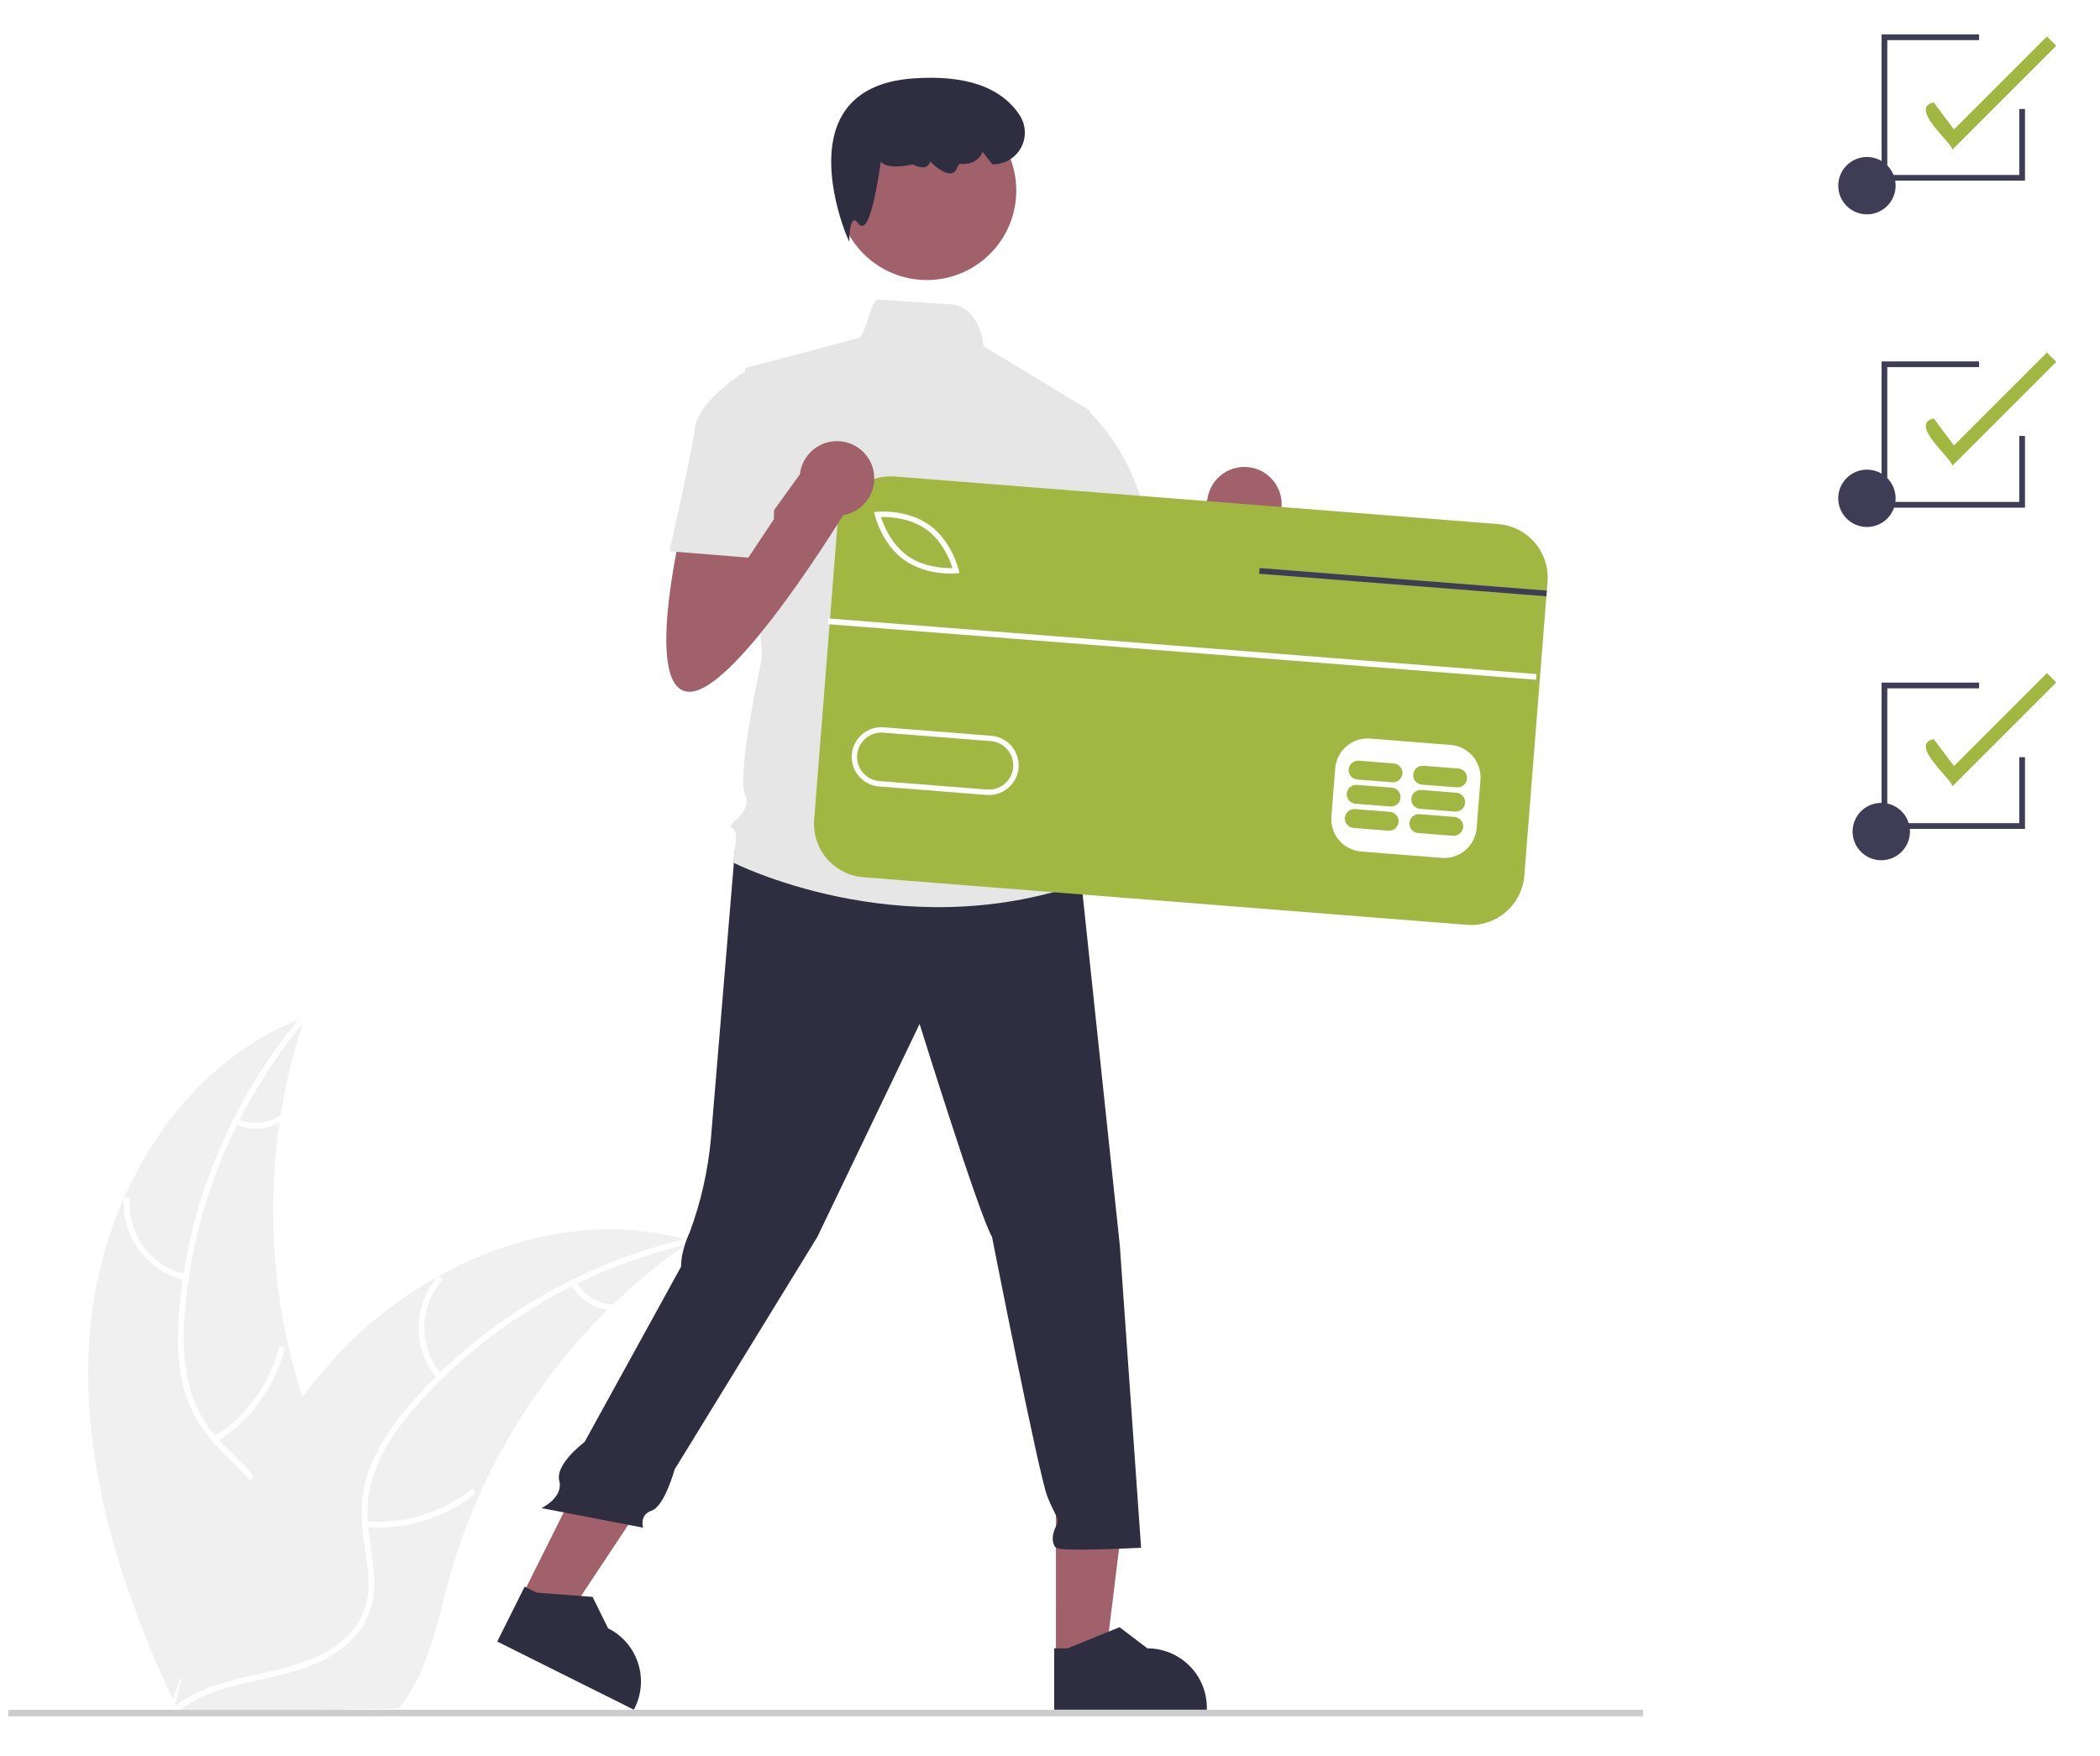
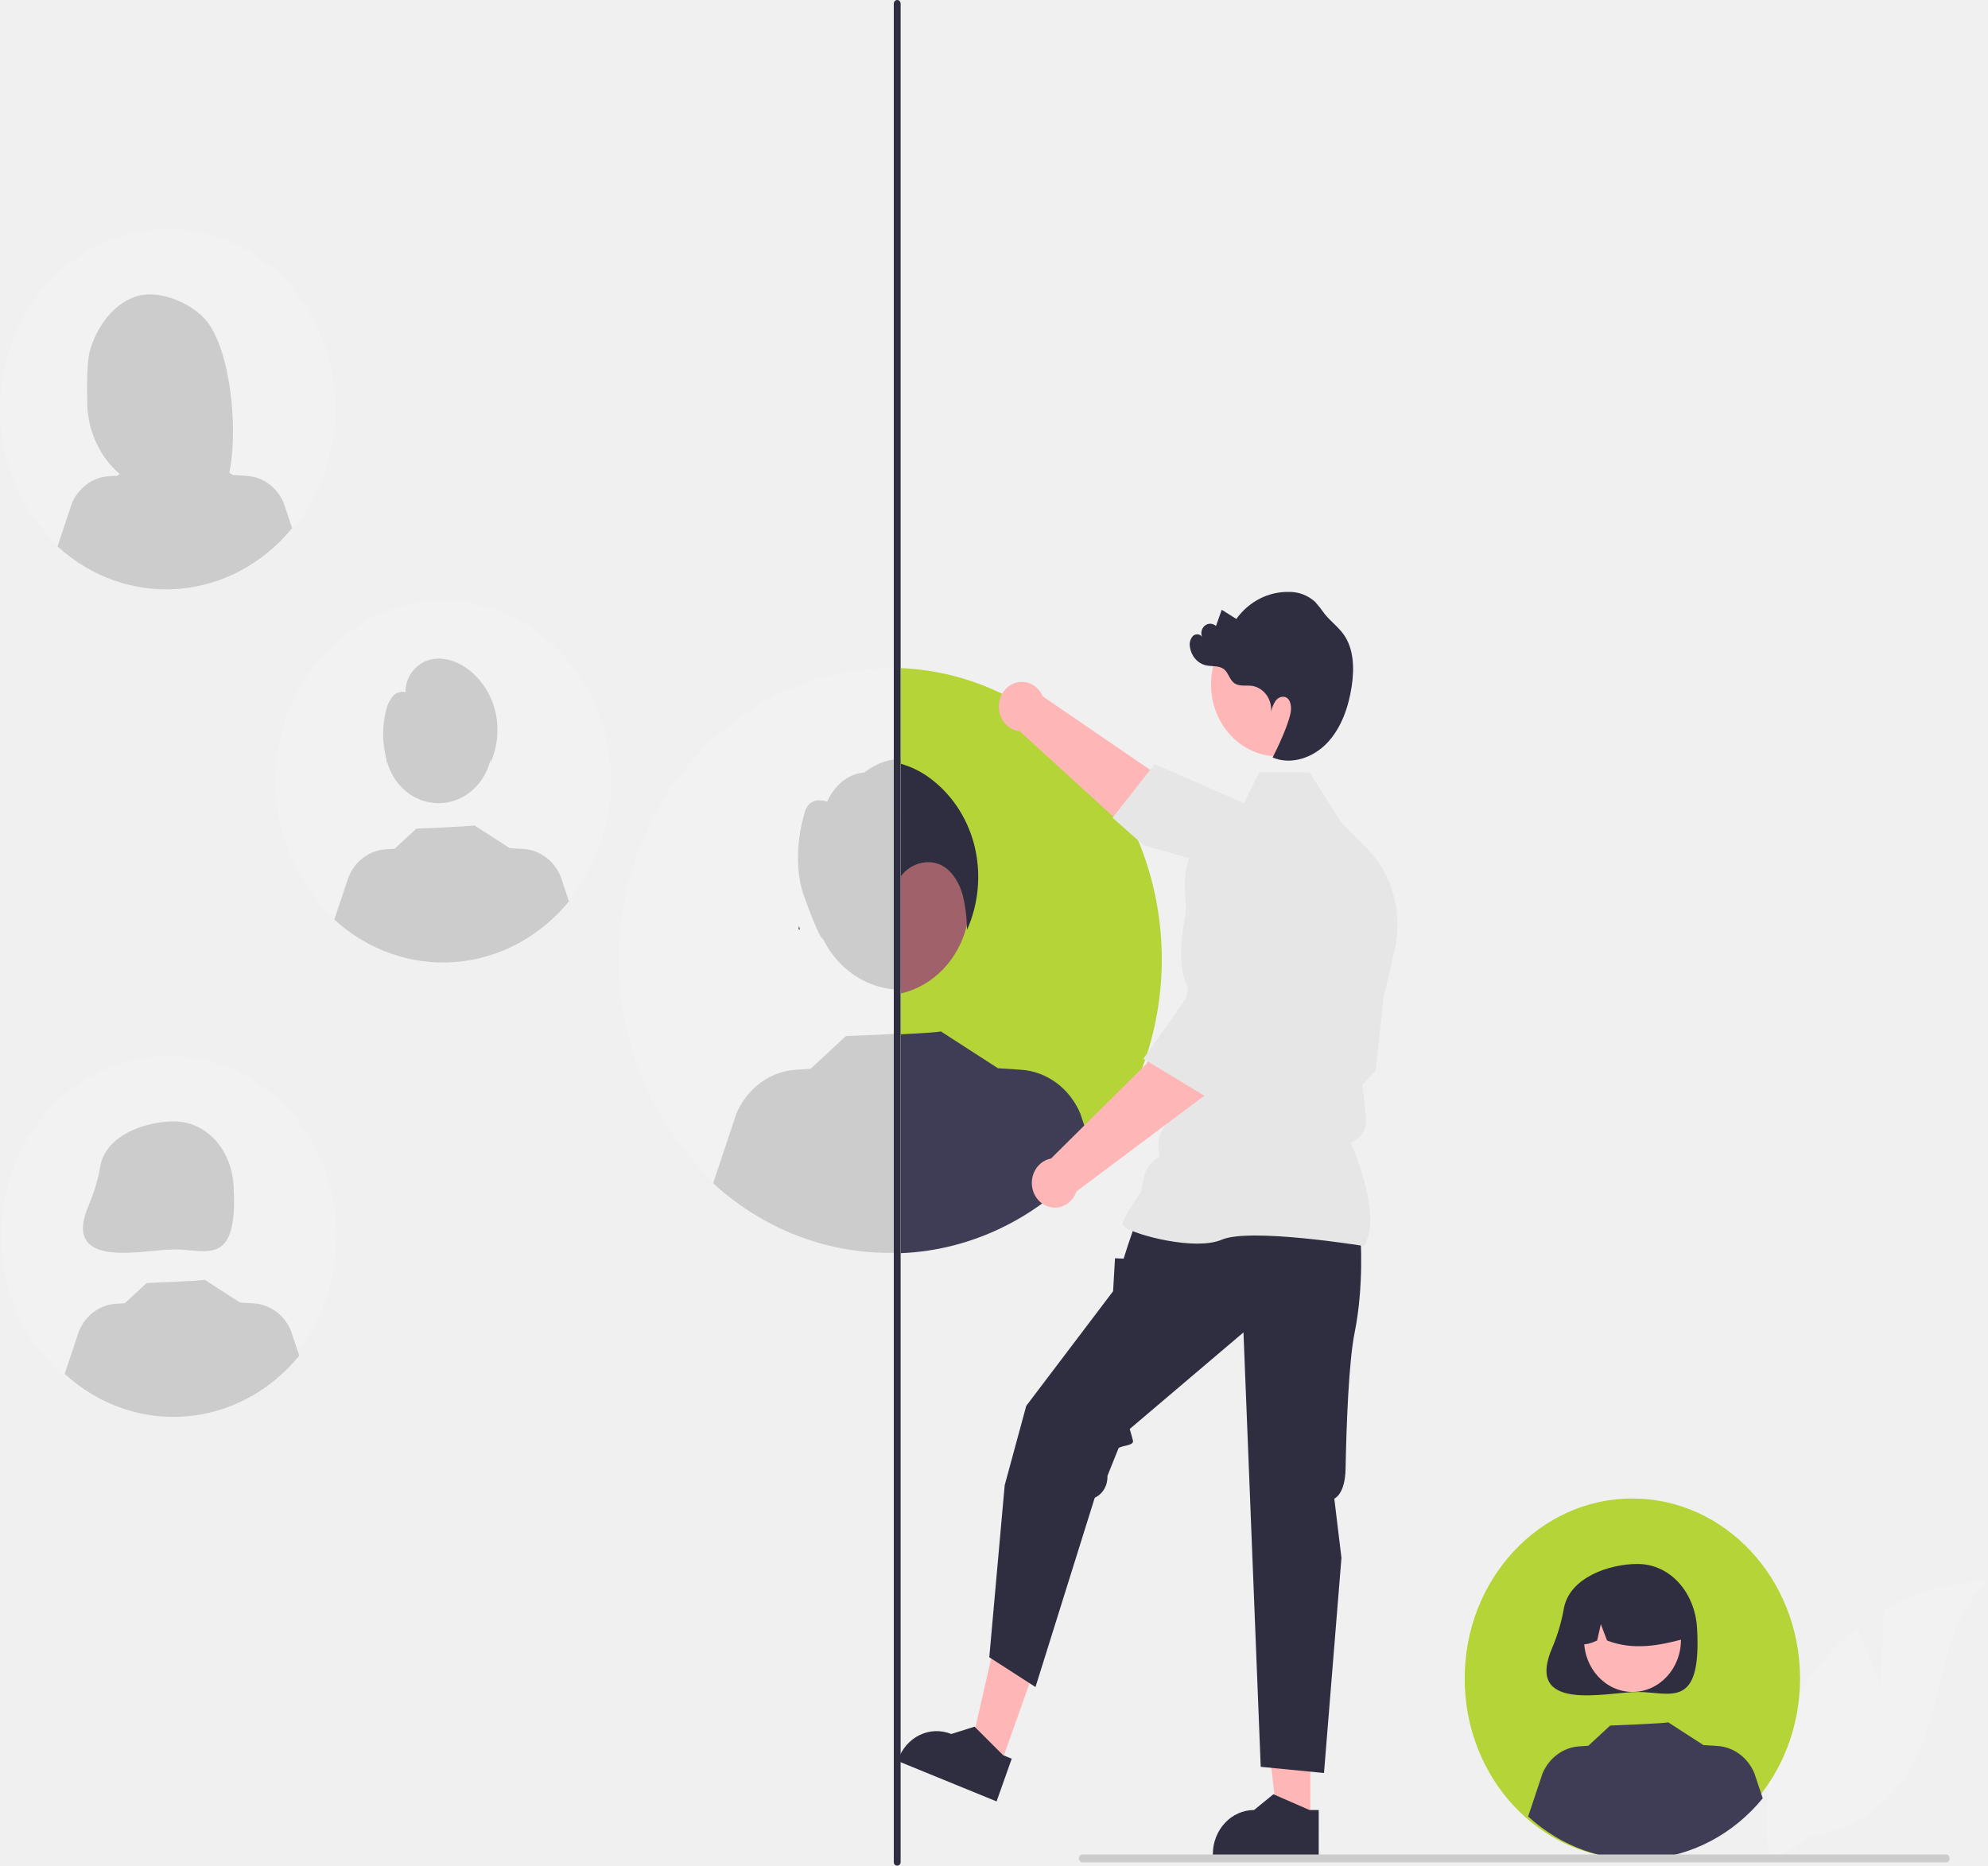
- <svg xmlns="http://www.w3.org/2000/svg" width="732" height="612" viewBox="0 0 732 612" fill="none">
-   <rect width="1324" height="3454" transform="translate(-88 -1943)" fill="white" />
-   <g clip-path="url(#clip0_53:68)">
-     <path d="M31.558 462.064C36.04 416.317 63.128 370.652 106.229 354.679C90.302 402.06 91.648 453.548 110.029 500.032C117.183 517.934 127.003 537.1 121.193 555.481C117.577 566.918 108.236 575.84 97.683 581.542C87.129 587.244 75.327 590.138 63.673 592.976L61.416 594.944C41.714 553.415 27.076 507.811 31.558 462.064Z" fill="#F0F0F0" />
-     <path d="M106.683 355.53C82.348 384.253 67.031 420.937 64.353 458.545C63.774 466.675 63.894 474.974 65.876 482.921C67.866 490.653 71.891 497.711 77.532 503.361C82.686 508.735 88.58 513.636 92.337 520.169C96.298 527.055 96.65 534.988 94.257 542.475C91.328 551.635 85.283 559.197 79.115 566.386C72.265 574.369 65.025 582.552 62.297 592.969C61.966 594.231 60.027 593.644 60.357 592.384C65.104 574.26 82.299 563.587 90.204 547.169C93.892 539.507 95.294 530.688 91.444 522.803C88.076 515.908 82.003 510.849 76.737 505.453C71.209 499.787 66.92 493.524 64.595 485.891C62.217 478.084 61.773 469.773 62.141 461.664C63.114 443.28 66.971 425.164 73.572 407.978C80.996 388.323 91.728 370.082 105.303 354.046C106.144 353.054 107.518 354.544 106.683 355.53L106.683 355.53Z" fill="white" />
-     <path d="M64.579 446.275C58.281 444.918 52.67 441.368 48.749 436.257C44.828 431.146 42.851 424.808 43.171 418.374C43.187 418.111 43.303 417.865 43.497 417.687C43.69 417.51 43.945 417.414 44.208 417.42C44.47 417.426 44.72 417.534 44.905 417.721C45.089 417.908 45.194 418.159 45.197 418.422C44.888 424.413 46.73 430.317 50.391 435.069C54.052 439.82 59.292 443.107 65.163 444.335C66.439 444.603 65.847 446.541 64.579 446.275Z" fill="white" />
-     <path d="M74.56 500.981C85.687 493.937 93.75 482.959 97.142 470.234C97.477 468.973 99.416 469.56 99.081 470.819C95.527 484.054 87.113 495.461 75.518 502.766C74.412 503.461 73.46 501.672 74.56 500.981Z" fill="white" />
-     <path d="M82.925 390.192C85.252 391.225 87.8 391.663 90.338 391.468C92.877 391.272 95.327 390.45 97.469 389.073C98.566 388.364 99.516 390.154 98.427 390.858C96.054 392.368 93.346 393.273 90.542 393.495C87.738 393.717 84.922 393.249 82.34 392.132C82.088 392.047 81.878 391.869 81.752 391.635C81.626 391.4 81.594 391.127 81.663 390.87C81.742 390.613 81.918 390.398 82.155 390.271C82.391 390.145 82.668 390.116 82.925 390.192H82.925Z" fill="white" />
-     <path d="M240.909 432.668C240.237 433.131 239.565 433.593 238.893 434.072C229.891 440.333 221.413 447.316 213.543 454.95C212.925 455.53 212.307 456.128 211.707 456.725C192.941 475.32 177.79 497.237 167.024 521.363C162.749 530.967 159.211 540.883 156.44 551.023C152.615 565.029 149.581 580.518 141.587 592.101C140.767 593.319 139.872 594.484 138.907 595.592L63.992 597.545C63.819 597.464 63.646 597.4 63.473 597.319L60.485 597.534C60.592 597.001 60.713 596.45 60.82 595.917C60.88 595.608 60.957 595.298 61.018 594.988C61.063 594.782 61.11 594.575 61.139 594.387C61.154 594.318 61.17 594.249 61.185 594.197C61.214 594.008 61.261 593.836 61.291 593.664C61.964 590.585 62.658 587.505 63.376 584.425C63.376 584.408 63.376 584.408 63.392 584.39C68.921 560.934 76.458 537.732 87.276 516.412C87.601 515.771 87.926 515.113 88.286 514.47C93.215 504.887 98.92 495.724 105.342 487.07C108.875 482.343 112.644 477.798 116.635 473.452C126.971 462.242 139.005 452.728 152.297 445.258C178.797 430.371 209.762 424.125 238.704 432.042C239.444 432.245 240.168 432.448 240.909 432.668Z" fill="#F0F0F0" />
-     <path d="M240.766 433.624C204.042 441.906 169.726 461.974 144.945 490.389C139.588 496.533 134.688 503.231 131.485 510.769C128.419 518.141 127.383 526.2 128.485 534.108C129.365 541.501 131.121 548.963 130.187 556.441C129.204 564.324 124.709 570.87 118.29 575.407C110.437 580.958 101.057 583.356 91.803 585.383C81.529 587.632 70.821 589.807 62.371 596.482C61.347 597.29 60.152 595.654 61.174 594.847C75.876 583.234 96.031 585.065 112.228 576.715C119.786 572.818 126.215 566.621 127.888 558.006C129.351 550.473 127.547 542.778 126.592 535.299C125.589 527.446 125.935 519.863 128.674 512.37C131.476 504.705 136.125 497.801 141.302 491.548C153.147 477.455 167.134 465.313 182.751 455.565C200.513 444.342 220.063 436.239 240.558 431.608C241.826 431.322 242.026 433.339 240.766 433.624H240.766Z" fill="white" />
-     <path d="M152.513 480.728C148.301 475.854 145.959 469.641 145.905 463.199C145.851 456.758 148.089 450.507 152.219 445.562C153.058 444.565 154.647 445.822 153.807 446.821C149.953 451.417 147.869 457.241 147.932 463.239C147.994 469.238 150.199 475.016 154.148 479.532C155.005 480.514 153.365 481.705 152.513 480.728Z" fill="white" />
-     <path d="M127.546 530.417C140.67 531.493 153.718 527.582 164.087 519.464C165.114 518.659 166.309 520.295 165.284 521.099C154.478 529.526 140.891 533.568 127.236 532.419C125.934 532.309 126.251 530.308 127.546 530.417H127.546Z" fill="white" />
-     <path d="M200.927 446.996C202.164 449.221 203.934 451.105 206.078 452.477C208.223 453.85 210.674 454.668 213.213 454.859C214.516 454.953 214.197 456.954 212.904 456.861C210.099 456.637 207.393 455.73 205.02 454.219C202.647 452.708 200.681 450.639 199.292 448.192C199.142 447.973 199.081 447.704 199.122 447.441C199.163 447.178 199.302 446.941 199.511 446.777C199.729 446.619 199.999 446.554 200.264 446.595C200.529 446.636 200.768 446.78 200.927 446.996Z" fill="white" />
-     <path d="M680.599 52.138C679.48 48.835 665.454 37.608 674.049 35.721L681.097 45.12L713.504 12.713L716.763 15.973L680.599 52.138Z" fill="#A2B742" />
-     <path d="M680.599 162.332C679.48 159.029 665.454 147.802 674.049 145.915L681.097 155.314L713.504 122.908L716.763 126.167L680.599 162.332Z" fill="#A2B742" />
-     <path d="M680.599 274.1C679.48 270.797 665.454 259.57 674.049 257.683L681.097 267.082L713.504 234.676L716.763 237.935L680.599 274.1Z" fill="#A2B742" />
-     <path d="M650.758 183.738C656.28 183.738 660.758 179.261 660.758 173.738C660.758 168.215 656.28 163.738 650.758 163.738C645.235 163.738 640.758 168.215 640.758 173.738C640.758 179.261 645.235 183.738 650.758 183.738Z" fill="#3F3D56" />
-     <path d="M650.758 74.738C656.28 74.738 660.758 70.261 660.758 64.738C660.758 59.215 656.28 54.738 650.758 54.738C645.235 54.738 640.758 59.215 640.758 64.738C640.758 70.261 645.235 74.738 650.758 74.738Z" fill="#3F3D56" />
-     <path d="M655.758 299.932C661.28 299.932 665.758 295.455 665.758 289.932C665.758 284.409 661.28 279.932 655.758 279.932C650.235 279.932 645.758 284.409 645.758 289.932C645.758 295.455 650.235 299.932 655.758 299.932Z" fill="#3F3D56" />
-     <path d="M705.856 289H655.856V238H689.856V240H657.856V287H703.856V264H705.856V289Z" fill="#3F3D56" />
-     <path d="M705.856 177H655.856V126H689.856V128H657.856V175H703.856V152H705.856V177Z" fill="#3F3D56" />
-     <path d="M705.856 63H655.856V12H689.856V14H657.856V61H703.856V38H705.856V63Z" fill="#3F3D56" />
-     <path d="M379.4 193.772C379.4 193.772 366.038 250.193 382.37 250.193C398.702 250.193 437.306 186.348 437.306 186.348L423.943 170.015L399.959 203.315L398.702 186.348L379.4 193.772Z" fill="#A0616A" />
-     <path d="M433.746 188.801C440.925 188.801 446.746 182.98 446.746 175.801C446.746 168.621 440.925 162.801 433.746 162.801C426.566 162.801 420.746 168.621 420.746 175.801C420.746 182.98 426.566 188.801 433.746 188.801Z" fill="#A0616A" />
-     <path d="M368.071 578.048L385.374 578.047L393.607 511.301L368.067 511.302L368.071 578.048Z" fill="#A0616A" />
-     <path d="M367.461 596.1L420.674 596.098V595.425C420.673 589.932 418.491 584.664 414.607 580.78C410.723 576.895 405.455 574.713 399.962 574.713H399.96L390.24 567.339L372.105 574.714L367.46 574.714L367.461 596.1Z" fill="#2F2E41" />
-     <path d="M181.934 556.459L197.417 564.185L234.589 508.14L211.737 496.736L181.934 556.459Z" fill="#A0616A" />
-     <path d="M173.327 572.338L220.94 596.1L221.241 595.497C223.693 590.582 224.093 584.894 222.352 579.685C220.611 574.475 216.872 570.17 211.958 567.716L211.957 567.716L206.553 556.777L187.032 555.278L182.876 553.203L173.327 572.338Z" fill="#2F2E41" />
-     <path d="M572.746 596.165H2.896V598.406H572.746V596.165Z" fill="#CCCCCC" />
-     <path d="M256.194 296.128C256.194 296.128 249.279 379.276 247.794 397.094C246.776 408.262 244.279 419.247 240.37 429.759C240.37 429.759 237.401 435.698 237.401 441.637L203.746 502.801C203.746 502.801 193.461 510.36 194.946 516.299C196.431 522.238 188.746 525.801 188.746 525.801L224.187 532.631C224.187 532.631 222.703 528.177 227.157 526.692C231.611 525.208 235.157 512.329 235.157 512.329L284.913 431.243L320.548 357.005C320.548 357.005 341.334 423.82 345.789 431.243C345.789 431.243 362.121 514.39 365.091 521.814C368.06 529.238 369.545 529.238 368.06 532.208C366.575 535.177 366.575 538.147 368.06 539.631C369.545 541.116 397.755 539.631 397.755 539.631L390.332 434.213L376.969 308.007L308.669 287.221L256.194 296.128Z" fill="#2F2E41" />
-     <path d="M323.063 97.632C340.283 97.632 354.243 83.672 354.243 66.452C354.243 49.231 340.283 35.272 323.063 35.272C305.842 35.272 291.883 49.231 291.883 66.452C291.883 83.672 305.842 97.632 323.063 97.632Z" fill="#A0616A" />
-     <path d="M379.938 143.198L342.82 120.709C342.82 120.709 341.791 106.745 331.216 106.088C325.906 105.758 317.938 105.253 305.981 104.482C303.454 104.319 301.749 118.145 298.853 117.957L259.672 128.35L265.611 229.315C265.611 229.315 256.702 269.403 259.672 276.827C262.641 284.251 252.248 287.221 255.218 288.705C258.187 290.19 255.218 300.584 255.218 300.584C255.218 300.584 313.124 330.279 376.969 308.007L371.03 288.705C371.838 286.182 371.989 283.495 371.47 280.897C370.95 278.299 369.777 275.876 368.06 273.858C368.06 273.858 373.999 264.949 366.575 257.525C366.575 257.525 369.545 244.162 362.121 238.223L360.636 217.436L365.09 207.043L379.938 143.198Z" fill="#E6E6E6" />
-     <path d="M296.006 84.264L295.135 82.24C295.022 81.978 283.996 55.91 293.77 39.831C298.294 32.388 306.521 28.185 318.221 27.341C336.528 26.017 349.058 30.36 355.472 40.239C356.548 41.914 357.152 43.847 357.222 45.836C357.292 47.825 356.825 49.795 355.87 51.541C354.914 53.287 353.506 54.743 351.794 55.757C350.081 56.77 348.127 57.303 346.137 57.3H345.891L342.527 52.933L342.332 53.358C341.114 55.992 338.317 57.435 335.041 57.119C334.484 57.079 333.99 57.56 333.594 58.589C333.46 59.039 333.208 59.445 332.864 59.765C332.519 60.084 332.095 60.304 331.636 60.403C329.216 60.874 325.766 57.825 324.221 56.306C324.162 56.656 324.028 56.989 323.828 57.282C323.629 57.575 323.369 57.823 323.066 58.007C321.439 58.946 318.906 57.719 318.179 57.329C312.387 58.559 308.638 58.23 307.032 56.352C305.943 64.055 303.606 77.922 300.804 78.69C300.511 78.758 300.205 78.729 299.929 78.609C299.654 78.488 299.424 78.282 299.275 78.022C298.6 77.146 297.997 76.709 297.621 76.832C296.709 77.122 296.171 80.124 296.094 82.061L296.006 84.264Z" fill="#2F2E41" />
-     <path d="M363.606 144.683L378.417 142.277C389.086 152.528 396.354 165.805 399.24 180.317C403.695 204.074 405.179 208.528 405.179 208.528L369.545 217.437L350.243 180.317L363.606 144.683Z" fill="#E6E6E6" />
-     <path d="M297.883 175.583L288.73 291.617L522.315 310.043L531.468 194.008L297.883 175.583Z" fill="white" />
-     <path d="M322.838 184.572C317.122 180.49 309.864 180.195 307.092 180.254C307.938 182.894 310.566 189.665 316.283 193.749C322.013 197.842 329.262 198.128 332.03 198.071C331.184 195.432 328.556 188.657 322.838 184.572Z" fill="#A2B742" />
-     <path d="M345.389 258.407L307.882 255.449C306.774 255.361 305.659 255.493 304.602 255.836C303.545 256.18 302.565 256.728 301.72 257.45C300.874 258.171 300.179 259.053 299.674 260.043C299.17 261.034 298.865 262.114 298.777 263.222C298.69 264.33 298.822 265.445 299.165 266.502C299.508 267.559 300.057 268.539 300.778 269.384C301.5 270.23 302.381 270.925 303.372 271.43C304.362 271.934 305.442 272.239 306.551 272.327L344.058 275.285C346.296 275.462 348.513 274.742 350.22 273.284C351.927 271.827 352.986 269.75 353.162 267.512C353.339 265.274 352.619 263.057 351.161 261.35C349.704 259.642 347.627 258.584 345.389 258.407Z" fill="#A2B742" />
-     <path d="M522.259 182.73L311.969 166.14C309.524 165.947 307.064 166.238 304.73 166.996C302.397 167.755 300.235 168.965 298.37 170.558C296.504 172.152 294.97 174.097 293.857 176.283C292.743 178.469 292.07 180.853 291.878 183.299L283.79 285.75C283.402 290.691 284.991 295.584 288.209 299.354C291.427 303.123 296.011 305.46 300.952 305.851L511.242 322.441C513.688 322.634 516.148 322.343 518.481 321.585C520.815 320.827 522.976 319.616 524.842 318.023C526.707 316.43 528.241 314.484 529.355 312.298C530.469 310.112 531.141 307.728 531.334 305.282L539.019 207.907L539.174 205.917L539.419 202.822C539.611 200.376 539.32 197.916 538.562 195.582C537.804 193.249 536.594 191.088 535 189.222C533.407 187.356 531.462 185.823 529.276 184.709C527.089 183.595 524.705 182.922 522.259 182.73ZM516.05 271.868L514.717 288.746C514.474 291.727 513.06 294.491 510.785 296.432C508.509 298.374 505.558 299.335 502.576 299.107L474.442 296.89C471.461 296.647 468.698 295.233 466.756 292.958C464.815 290.682 463.853 287.731 464.081 284.749L465.414 267.87C465.659 264.89 467.073 262.127 469.348 260.185C471.623 258.244 474.574 257.282 477.556 257.509L505.679 259.729C508.66 259.973 511.424 261.387 513.366 263.661C515.309 265.935 516.274 268.885 516.05 271.868ZM296.916 263.067C297.134 260.335 298.427 257.802 300.511 256.023C302.594 254.244 305.299 253.364 308.03 253.576L345.536 256.536C346.891 256.641 348.212 257.011 349.423 257.627C350.635 258.242 351.713 259.09 352.597 260.123C353.481 261.155 354.152 262.351 354.573 263.643C354.994 264.935 355.157 266.298 355.051 267.652C354.945 269.007 354.574 270.328 353.957 271.539C353.341 272.75 352.492 273.828 351.459 274.71C350.426 275.593 349.229 276.264 347.937 276.684C346.644 277.104 345.282 277.265 343.927 277.158L343.908 277.163L306.402 274.203C305.048 274.096 303.728 273.723 302.517 273.105C301.307 272.487 300.231 271.636 299.35 270.602C298.469 269.568 297.8 268.37 297.383 267.077C296.965 265.784 296.807 264.421 296.916 263.067ZM304.945 179.585L304.689 178.536L305.768 178.437C306.19 178.391 316.167 177.496 323.933 183.043C331.699 188.591 334.081 198.324 334.184 198.731L334.431 199.783L333.354 199.892C331.826 200.005 330.292 199.995 328.765 199.861C323.91 199.577 319.22 197.993 315.187 195.275C307.421 189.728 305.039 179.994 304.945 179.585Z" fill="#A2B742" />
-     <path d="M484.499 283.062L472.309 282.1C471.44 282.033 470.579 282.314 469.917 282.881C469.254 283.447 468.843 284.254 468.774 285.123C468.706 285.993 468.985 286.854 469.551 287.518C470.116 288.181 470.922 288.594 471.792 288.664L483.981 289.625C484.851 289.692 485.711 289.412 486.374 288.845C487.037 288.278 487.448 287.471 487.516 286.602C487.585 285.732 487.306 284.871 486.74 284.208C486.174 283.544 485.368 283.132 484.499 283.062Z" fill="#A2B742" />
-     <path d="M507.003 284.837L494.813 283.875C493.944 283.809 493.084 284.09 492.422 284.657C491.76 285.223 491.349 286.03 491.281 286.899C491.212 287.768 491.491 288.629 492.056 289.292C492.622 289.956 493.427 290.368 494.296 290.439L506.486 291.4C507.355 291.467 508.215 291.186 508.877 290.619C509.539 290.052 509.95 289.246 510.018 288.377C510.087 287.508 509.808 286.647 509.243 285.984C508.677 285.32 507.872 284.907 507.003 284.837Z" fill="#A2B742" />
-     <path d="M485.165 274.623L472.975 273.661C472.106 273.595 471.246 273.876 470.584 274.442C469.921 275.009 469.511 275.816 469.442 276.685C469.374 277.554 469.653 278.414 470.218 279.078C470.783 279.742 471.588 280.154 472.457 280.225L484.647 281.186C485.517 281.253 486.377 280.973 487.04 280.406C487.703 279.839 488.113 279.032 488.182 278.163C488.251 277.293 487.971 276.432 487.406 275.769C486.84 275.105 486.034 274.693 485.165 274.623Z" fill="#A2B742" />
-     <path d="M507.669 276.398L495.479 275.436C494.61 275.369 493.749 275.65 493.086 276.217C492.424 276.784 492.013 277.59 491.944 278.46C491.876 279.329 492.155 280.19 492.721 280.854C493.286 281.518 494.092 281.93 494.961 282L507.151 282.961C508.021 283.029 508.881 282.748 509.544 282.181C510.207 281.614 510.618 280.807 510.686 279.938C510.755 279.069 510.476 278.207 509.91 277.544C509.344 276.88 508.538 276.468 507.669 276.398Z" fill="#A2B742" />
-     <path d="M485.83 266.183L473.641 265.222C472.771 265.155 471.911 265.435 471.248 266.002C470.585 266.569 470.174 267.376 470.106 268.245C470.037 269.115 470.316 269.976 470.882 270.64C471.448 271.303 472.254 271.715 473.123 271.786L485.313 272.747C486.182 272.814 487.042 272.532 487.704 271.966C488.366 271.399 488.777 270.592 488.845 269.723C488.914 268.854 488.635 267.994 488.07 267.33C487.505 266.666 486.699 266.254 485.83 266.183Z" fill="#A2B742" />
-     <path d="M508.335 267.959L496.145 266.997C495.276 266.931 494.416 267.212 493.753 267.778C493.091 268.345 492.681 269.152 492.612 270.021C492.544 270.89 492.823 271.75 493.388 272.414C493.953 273.078 494.758 273.49 495.627 273.561L507.817 274.522C508.686 274.589 509.546 274.308 510.208 273.741C510.871 273.174 511.281 272.368 511.35 271.499C511.418 270.63 511.139 269.769 510.574 269.105C510.009 268.442 509.204 268.029 508.335 267.959Z" fill="#A2B742" />
-     <path d="M288.752 215.625L288.595 217.62L535.448 237.011L535.605 235.017L288.752 215.625Z" fill="white" />
-     <path d="M539.174 205.917L539.019 207.907L530.428 207.233L438.895 200.043L439.06 198.051L530.583 205.243L539.174 205.917Z" fill="#3F3D56" />
-     <path d="M237.401 184.772C237.401 184.772 224.038 241.193 240.37 241.193C256.703 241.193 295.307 177.348 295.307 177.348L281.944 161.015L257.959 194.315L256.702 177.348L237.401 184.772Z" fill="#A0616A" />
-     <path d="M291.746 179.801C298.925 179.801 304.746 173.98 304.746 166.801C304.746 159.621 298.925 153.801 291.746 153.801C284.566 153.801 278.746 159.621 278.746 166.801C278.746 173.98 284.566 179.801 291.746 179.801Z" fill="#A0616A" />
-     <path d="M270.488 137.259L261.579 128.35C261.579 128.35 243.762 138.744 242.277 149.137C240.793 159.531 233.369 192.196 233.369 192.196L260.837 194.423L269.746 181.06L270.488 137.259Z" fill="#E6E6E6" />
+ <svg xmlns="http://www.w3.org/2000/svg" width="554" height="520" viewBox="0 0 554 520" fill="none">
+   <g clip-path="url(#clip0_49_101)">
+     <path d="M524.132 469.357L524.988 448.673C533.917 443.547 543.876 440.839 554 440.785C540.066 453.02 541.807 476.605 532.361 493.059C529.378 498.166 525.363 502.487 520.614 505.702C515.864 508.916 510.503 510.941 504.925 511.628L493.265 519.295C491.665 509.715 492.018 499.877 494.299 490.457C496.58 481.038 500.736 472.262 506.479 464.733C509.74 460.544 513.479 456.813 517.608 453.627C520.401 461.536 524.132 469.357 524.132 469.357Z" fill="#F2F2F2" />
+     <path d="M454.892 518.04C480.7 518.04 501.621 495.57 501.621 467.852C501.621 440.134 480.7 417.664 454.892 417.664C429.085 417.664 408.163 440.134 408.163 467.852C408.163 495.57 429.085 518.04 454.892 518.04Z" fill="#B5D438" />
+     <path d="M435.821 448.221C435.18 451.922 434.128 455.527 432.689 458.96C424.446 477.688 447.92 471.584 456.309 471.584C465.482 471.584 474.257 476.764 472.917 453.747C472.345 443.915 465.482 435.91 456.309 435.91C448.475 435.91 437.46 439.65 435.821 448.221Z" fill="#2F2E41" />
+     <path d="M454.935 471.579C462.388 471.579 468.431 465.09 468.431 457.085C468.431 449.08 462.388 442.59 454.935 442.59C447.482 442.59 441.439 449.08 441.439 457.085C441.439 465.09 447.482 471.579 454.935 471.579Z" fill="#FFB6B6" />
+     <path d="M445.77 442.309C448.135 440.761 450.844 439.923 453.613 439.884C456.382 439.845 459.111 440.606 461.513 442.087C463.915 443.567 465.902 445.714 467.268 448.303C468.633 450.891 469.325 453.825 469.273 456.8C462.396 458.654 455.172 460.073 447.838 457.243L446.106 452.691L445.085 457.247C442.852 458.227 440.613 459.056 438.374 457.237C438.282 454.271 438.917 451.332 440.215 448.712C441.513 446.093 443.429 443.885 445.77 442.309Z" fill="#2F2E41" />
+     <path d="M491.226 501.224C483.13 511.117 471.737 517.195 459.505 518.144C447.274 519.093 435.185 514.839 425.849 506.298L429.857 494.287C430.763 492.153 432.192 490.325 433.992 488.998C435.792 487.67 437.894 486.894 440.073 486.752L442.623 486.584L448.703 480.952C448.703 480.952 465.085 480.324 464.842 480.023L474.765 486.434L474.757 486.39L478.658 486.646C480.837 486.787 482.94 487.563 484.74 488.891C486.539 490.218 487.969 492.047 488.874 494.18L491.226 501.224Z" fill="#3F3D56" />
+     <path d="M93.458 114.095C93.441 124.021 90.685 133.719 85.536 141.963C80.388 150.206 73.079 156.625 64.535 160.407C55.99 164.19 46.593 165.166 37.531 163.212C28.47 161.258 20.152 156.462 13.628 149.431C7.104 142.4 2.669 133.449 0.882 123.71C-0.905 113.971 0.037 103.882 3.589 94.718C7.141 85.554 13.143 77.727 20.837 72.227C28.53 66.727 37.57 63.801 46.812 63.818C52.953 63.813 59.034 65.111 64.707 67.638C70.379 70.165 75.531 73.871 79.865 78.543C84.2 83.215 87.632 88.761 89.965 94.862C92.297 100.963 93.484 107.499 93.458 114.095Z" fill="#F2F2F2" />
+     <path d="M25.07 97.68C27.003 91.066 31.397 85 37.473 82.764C43.55 80.529 52.449 83.934 57.017 88.825C65.374 97.77 67.413 128.499 61.672 138.21C60.53 138.145 56.589 138.097 55.434 138.051L53.798 132.198V137.993C51.957 137.932 50.101 137.89 48.231 137.866C41.961 137.783 35.964 135.092 31.503 130.358C27.042 125.625 24.463 119.218 24.309 112.485C24.159 106.044 24.309 100.286 25.07 97.68Z" fill="#CCCCCC" />
+     <path d="M46.036 119.599C53.391 119.599 59.353 113.196 59.353 105.296C59.353 97.397 53.391 90.993 46.036 90.993C38.681 90.993 32.718 97.397 32.718 105.296C32.718 113.196 38.681 119.599 46.036 119.599Z" fill="#CCCCCC" />
+     <path d="M34.542 92.734L49.876 84.488C53.011 86.005 55.711 88.396 57.696 91.411C59.681 94.427 60.878 97.958 61.164 101.638L61.547 106.555L55.126 104.799L54.422 98.512L53.332 104.309L50.368 103.499L50.397 93.738L47.431 103.492L36.848 100.881L34.542 92.734Z" fill="#CCCCCC" />
+     <path d="M81.405 147.218C73.309 157.111 61.916 163.189 49.684 164.138C37.453 165.088 25.364 160.833 16.028 152.293L20.036 140.281C20.942 138.148 22.371 136.319 24.171 134.992C25.971 133.665 28.073 132.888 30.252 132.747L32.802 132.579L38.882 126.947C38.882 126.947 55.264 126.318 55.021 126.017L64.944 132.428L64.936 132.384L68.837 132.64C71.016 132.782 73.119 133.557 74.918 134.885C76.718 136.212 78.147 138.041 79.053 140.175L81.405 147.218Z" fill="#CCCCCC" />
+     <path d="M47.062 394.69C72.869 394.69 93.79 372.22 93.79 344.502C93.79 316.784 72.869 294.314 47.062 294.314C21.254 294.314 0.333 316.784 0.333 344.502C0.333 372.22 21.254 394.69 47.062 394.69Z" fill="#F2F2F2" />
+     <path d="M27.991 324.872C27.349 328.572 26.298 332.177 24.858 335.61C16.615 354.338 40.09 348.234 48.479 348.234C57.651 348.234 66.427 353.414 65.087 330.397C64.514 320.565 57.651 312.56 48.479 312.56C40.644 312.56 29.629 316.3 27.991 324.872Z" fill="#CCCCCC" />
+     <path d="M47.105 348.229C54.558 348.229 60.6 341.74 60.6 333.735C60.6 325.73 54.558 319.24 47.105 319.24C39.651 319.24 33.609 325.73 33.609 333.735C33.609 341.74 39.651 348.229 47.105 348.229Z" fill="#CCCCCC" />
+     <path d="M37.94 318.96C40.304 317.411 43.013 316.574 45.783 316.534C48.552 316.495 51.28 317.256 53.682 318.737C56.084 320.218 58.072 322.365 59.437 324.953C60.802 327.541 61.495 330.476 61.442 333.45C54.566 335.304 47.341 336.723 40.008 333.893L38.276 329.341L37.255 333.897C35.022 334.877 32.782 335.707 30.543 333.887C30.452 330.921 31.087 327.982 32.385 325.362C33.683 322.743 35.598 320.535 37.94 318.96Z" fill="#CCCCCC" />
+     <path d="M83.395 377.874C75.3 387.767 63.907 393.845 51.675 394.794C39.443 395.744 27.355 391.489 18.019 382.948L22.027 370.937C22.933 368.803 24.362 366.975 26.162 365.648C27.961 364.32 30.063 363.544 32.243 363.402L34.792 363.234L40.872 357.602C40.872 357.602 57.255 356.974 57.012 356.673L66.935 363.084L66.927 363.04L70.828 363.296C73.007 363.437 75.109 364.213 76.909 365.541C78.709 366.868 80.138 368.697 81.043 370.831L83.395 377.874Z" fill="#CCCCCC" />
+     <path d="M248.102 348.821C289.887 348.821 323.76 312.441 323.76 267.563C323.76 222.685 289.887 186.305 248.102 186.305C206.317 186.305 172.444 222.685 172.444 267.563C172.444 312.441 206.317 348.821 248.102 348.821Z" fill="#F2F2F2" />
+     <path d="M251.185 275.852C264.811 275.852 275.856 263.989 275.856 249.355C275.856 234.721 264.811 222.858 251.185 222.858C237.56 222.858 226.515 234.721 226.515 249.355C226.515 263.989 237.56 275.852 251.185 275.852Z" fill="#CCCCCC" />
+     <path d="M272.907 231.851C272.907 231.851 279.331 218.662 265.199 217.463C265.199 217.463 253.151 205.726 240.872 215.317C240.872 215.317 234.174 215.317 230.511 223.458C230.511 223.458 225.243 221.312 224.086 227.055C224.086 227.055 220.231 239.044 224.086 249.835C227.94 260.626 229.221 261.825 229.221 261.825C229.221 261.825 226.516 248.434 241.934 247.235C257.352 246.036 271.496 235.663 272.781 248.851C274.066 262.04 275.478 256.082 275.478 256.082C275.478 256.082 287.682 237.246 272.907 231.851Z" fill="#CCCCCC" />
+     <path d="M304.582 321.595C291.474 337.613 273.028 347.453 253.224 348.99C233.42 350.527 213.847 343.638 198.731 329.811L205.221 310.363C206.687 306.909 209.002 303.948 211.915 301.799C214.829 299.65 218.233 298.394 221.761 298.164L225.889 297.892L235.733 288.773C235.733 288.773 262.258 287.756 261.864 287.269L277.931 297.648L277.918 297.577L284.233 297.992C287.762 298.221 291.166 299.477 294.08 301.626C296.994 303.775 299.308 306.736 300.774 310.191L304.582 321.595Z" fill="#CCCCCC" />
+     <path d="M123.492 267.831C149.3 267.831 170.221 245.361 170.221 217.643C170.221 189.925 149.3 167.456 123.492 167.456C97.685 167.456 76.763 189.925 76.763 217.643C76.763 245.361 97.685 267.831 123.492 267.831Z" fill="#F2F2F2" />
+     <path d="M122.203 223.861C130.441 223.861 137.119 216.688 137.119 207.84C137.119 198.992 130.441 191.82 122.203 191.82C113.965 191.82 107.286 198.992 107.286 207.84C107.286 216.688 113.965 223.861 122.203 223.861Z" fill="#CCCCCC" />
+     <path d="M158.549 251.223C150.454 261.116 139.06 267.194 126.829 268.143C114.597 269.092 102.509 264.838 93.173 256.297L97.181 244.286C98.086 242.152 99.516 240.324 101.315 238.997C103.115 237.669 105.217 236.893 107.396 236.751L109.946 236.583L116.026 230.951C116.026 230.951 132.409 230.323 132.165 230.022L142.089 236.433L142.081 236.389L145.981 236.645C148.161 236.786 150.263 237.562 152.063 238.89C153.863 240.217 155.292 242.046 156.197 244.18L158.549 251.223Z" fill="#CCCCCC" />
+     <path d="M137.935 197.904C136.674 193.059 133.81 188.874 129.881 186.136C126.749 183.984 122.841 182.886 119.293 184.024C115.746 185.161 112.808 188.901 113.041 192.941C112.383 192.756 111.691 192.772 111.042 192.987C110.392 193.202 109.812 193.609 109.367 194.16C108.477 195.288 107.858 196.634 107.564 198.079C106.426 202.609 106.501 207.392 107.782 211.878L107.711 212.522C109.442 212.215 110.755 210.62 111.571 208.92C112.388 207.221 112.858 205.335 113.743 203.678C114.627 202.02 116.097 200.541 117.85 200.489L117.695 203.367L122.219 200.863C121.861 201.785 121.502 202.707 121.143 203.628C122.46 203.037 123.777 202.446 125.094 201.855C124.947 202.741 124.8 203.627 124.653 204.513C124.998 203.744 125.485 203.058 126.084 202.497C126.684 201.935 127.383 201.51 128.139 201.248C128.896 200.985 129.694 200.89 130.486 200.968C131.278 201.046 132.047 201.296 132.746 201.703C134.321 202.841 135.456 204.556 135.94 206.528C136.418 208.495 136.675 210.517 136.704 212.55C138.74 207.985 139.176 202.786 137.935 197.904Z" fill="#CCCCCC" />
+     <path d="M222.658 258.066V258.096C222.616 257.986 222.588 257.87 222.575 257.752L222.658 258.066Z" fill="#F2F2F2" />
+     <path d="M222.658 258.096C222.728 258.409 222.811 258.723 222.895 259.021C222.781 259.055 222.664 259.08 222.547 259.096L222.658 258.096Z" fill="#F2F2F2" />
+     <path d="M323.759 267.396C323.756 288.392 316.185 308.573 302.634 323.706C289.082 338.84 270.602 347.751 251.068 348.573V186.219C270.604 187.036 289.086 195.946 302.638 211.081C316.191 226.215 323.76 246.398 323.759 267.396Z" fill="#B5D438" />
+     <path d="M222.575 257.752L222.658 258.066V258.096C222.616 257.986 222.588 257.87 222.575 257.752Z" fill="#FFB6B6" />
+     <path d="M270.165 251.528C270.169 253.672 269.922 255.809 269.428 257.887V257.902C268.317 262.589 266.01 266.85 262.766 270.204C259.522 273.559 255.471 275.875 251.068 276.89V226.15C256.472 227.398 261.316 230.597 264.791 235.215C268.266 239.833 270.162 245.59 270.165 251.528Z" fill="#A0616A" />
+     <path d="M304.856 321.762C298.103 330.036 289.85 336.744 280.602 341.477C271.354 346.21 261.305 348.868 251.068 349.289V288.28C256.975 287.981 262.326 287.668 262.145 287.444L278.212 297.818L278.198 297.744L284.508 298.162C288.037 298.387 291.442 299.641 294.357 301.79C297.271 303.939 299.585 306.902 301.048 310.358L304.704 321.3L304.856 321.762Z" fill="#3F3D56" />
+     <path d="M222.658 258.096C222.728 258.409 222.811 258.723 222.895 259.021C222.781 259.055 222.664 259.08 222.547 259.096L222.658 258.096Z" fill="#2F2E41" />
+     <path d="M269.498 259.141C269.47 258.723 269.456 258.32 269.428 257.902V257.887C269.348 255.016 268.956 252.166 268.261 249.393C267.357 246.258 265.661 243.258 263.09 241.586C259.24 239.078 253.833 240.436 251.068 244.198V212.895C253.685 213.629 256.177 214.808 258.448 216.388C264.81 220.819 269.446 227.592 271.485 235.435C273.493 243.337 272.787 251.751 269.498 259.141Z" fill="#2F2E41" />
+     <path d="M250.028 520C249.788 520.013 249.553 519.923 249.374 519.75C249.196 519.577 249.088 519.336 249.075 519.078V0.922C249.1 0.669 249.211 0.435 249.387 0.265C249.562 0.094 249.791 0 250.028 0C250.265 0 250.493 0.094 250.669 0.265C250.845 0.435 250.956 0.669 250.98 0.922V519.078C250.967 519.336 250.86 519.577 250.681 519.75C250.503 519.923 250.268 520.013 250.028 520Z" fill="#2F2E41" />
+     <path d="M344.941 242.202L318.622 235.268L283.533 203.229L289.377 193.267L321.163 215.015C321.163 215.015 342.193 220.749 349.386 227.362L344.941 242.202Z" fill="#FFB6B6" />
+     <path d="M284.755 203.835C288.296 203.835 291.166 200.752 291.166 196.949C291.166 193.146 288.296 190.062 284.755 190.062C281.214 190.062 278.343 193.146 278.343 196.949C278.343 200.752 281.214 203.835 284.755 203.835Z" fill="#FFB6B6" />
+     <path d="M346.177 223.661L321.77 212.973L310.04 227.933L318.755 235.644L342.511 242.275L342.527 242.342C344.196 248.947 354.924 253.431 363.631 256.03C366.502 256.884 369.569 256.535 372.21 255.054C374.851 253.573 376.871 251.07 377.86 248.052C378.575 245.82 378.695 243.417 378.206 241.115C377.717 238.814 376.638 236.705 375.091 235.028L367.185 226.513L346.177 223.661Z" fill="#E6E6E6" />
+     <path d="M278.693 492.297L270.139 488.801L278.622 451.705L291.246 456.864L278.693 492.297Z" fill="#FFB6B6" />
+     <path d="M281.937 490.189L279.53 489.205L271.585 481.259L265.093 483.305L265.092 483.305C262.245 482.142 259.085 482.241 256.305 483.58C253.526 484.92 251.357 487.39 250.273 490.448L250.141 490.823L277.72 502.093L281.937 490.189Z" fill="#2F2E41" />
+     <path d="M365.157 507.698L356.006 507.697L351.652 469.786L365.159 469.787L365.157 507.698Z" fill="#FFB6B6" />
+     <path d="M367.492 504.489L364.916 504.489L354.859 500.096L349.469 504.488H349.468C346.422 504.488 343.501 505.788 341.347 508.101C339.193 510.414 337.983 513.552 337.983 516.823V517.224L367.491 517.226L367.492 504.489Z" fill="#2F2E41" />
+     <path d="M379.112 344.399C379.112 344.399 380.181 358.171 377.509 371.37C375.834 379.644 375.209 397.337 374.976 409.39C374.837 416.565 371.833 417.708 371.833 417.708L373.826 434.207L368.96 494.175L351.328 492.453L346.519 371.37L314.828 398.284L315.707 401.431C316.135 402.962 312.982 402.766 311.721 403.613L308.611 411.36C308.672 412.641 308.366 413.911 307.735 414.999C307.103 416.087 306.176 416.941 305.079 417.447L288.564 470.213L275.687 461.915L279.979 413.972L285.988 391.844L310.187 359.893L310.721 350.711L313.125 350.817L314.35 346.981L316.598 340.382L379.112 344.399Z" fill="#2F2E41" />
+     <path d="M380.035 347.292L380.131 347.148C385.216 339.501 377.567 321.125 376.414 318.461C377.784 317.983 378.957 317.011 379.734 315.708C380.511 314.406 380.844 312.854 380.676 311.318L380.179 306.778L379.66 302.324L383.374 298.336L383.384 298.236L385.522 278.151L388.629 264.811C389.8 259.768 389.7 254.481 388.34 249.493C386.98 244.505 384.408 239.996 380.889 236.428L373.706 229.154L364.977 215.282H350.9L346.073 225.074C341.394 226.235 337.242 229.123 334.341 233.235C331.44 237.346 329.974 242.42 330.198 247.573L331.292 273.254L327.009 305.23L327.007 311.016L324.776 313.679C323.973 314.638 323.389 315.785 323.071 317.029C322.754 318.273 322.711 319.58 322.946 320.845L323.24 322.42C322.106 322.942 321.105 323.748 320.322 324.771C319.538 325.794 318.994 327.004 318.736 328.299L317.952 332.225C317.282 333.175 312.858 339.511 312.858 341.243C312.858 341.503 313.037 341.754 313.42 342.033C316.435 344.225 333.099 348.695 340.474 345.526C348.33 342.152 379.559 347.213 379.873 347.265L380.035 347.292Z" fill="#E6E6E6" />
+     <path d="M356.12 210.803C366.416 210.803 374.763 201.839 374.763 190.78C374.763 179.721 366.416 170.757 356.12 170.757C345.823 170.757 337.477 179.721 337.477 190.78C337.477 201.839 345.823 210.803 356.12 210.803Z" fill="#FFB6B6" />
+     <path d="M350.04 278.739L337.089 304.304L299.299 332.579L291.819 323.971L319.501 296.503C319.501 296.503 330.025 276.124 337.812 270.34L350.04 278.739Z" fill="#FFB6B6" />
+     <path d="M293.956 336.596C297.497 336.596 300.368 333.513 300.368 329.71C300.368 325.907 297.497 322.823 293.956 322.823C290.415 322.823 287.544 325.907 287.544 329.71C287.544 333.513 290.415 336.596 293.956 336.596Z" fill="#FFB6B6" />
+     <path d="M348.874 282.147L357.018 261.154L354.073 249.552C353.487 247.277 352.32 245.223 350.704 243.623C349.088 242.022 347.088 240.939 344.929 240.496C341.998 239.916 338.972 240.552 336.462 242.277C333.952 244.002 332.146 246.686 331.408 249.786C329.177 259.192 327.464 271.419 331.97 276.257L332.015 276.306L318.609 295.084L338.353 307.07L348.874 282.147Z" fill="#E6E6E6" />
+     <path d="M374.54 176.982C373.024 174.787 370.845 173.227 369.178 171.163C368.339 169.966 367.437 168.82 366.477 167.733C364.463 165.935 361.922 164.96 359.304 164.981C356.464 164.902 353.646 165.543 351.079 166.851C348.512 168.16 346.268 170.099 344.528 172.512C343.173 171.659 341.819 170.806 340.464 169.953C339.929 171.466 339.394 172.978 338.858 174.491C338.419 174.081 337.859 173.852 337.277 173.843C336.695 173.834 336.129 174.047 335.679 174.444C335.229 174.84 334.925 175.395 334.82 176.01C334.714 176.625 334.815 177.259 335.104 177.802C334.782 176.732 333.305 176.505 332.49 177.212C332.113 177.604 331.833 178.091 331.676 178.629C331.519 179.167 331.49 179.739 331.591 180.292C331.757 181.516 332.261 182.658 333.037 183.572C333.813 184.486 334.826 185.13 335.945 185.42C337.713 185.843 339.771 185.399 341.186 186.613C342.32 187.587 342.662 189.36 343.82 190.301C345.247 191.461 347.263 190.924 349.036 191.181C350.582 191.466 351.972 192.362 352.932 193.694C353.893 195.026 354.353 196.697 354.222 198.375C354.439 197.302 354.851 196.285 355.435 195.383C355.734 194.937 356.147 194.594 356.624 194.395C357.101 194.196 357.622 194.15 358.122 194.263C359.737 194.783 360.002 197.147 359.61 198.909C358.572 203.58 354.638 211.132 354.638 211.132C359.746 213.296 365.833 211.249 369.775 207.142C373.716 203.035 375.769 197.22 376.664 191.4C377.422 186.465 377.314 180.999 374.54 176.982Z" fill="#2F2E41" />
+     <path d="M543.302 517.981C543.302 518.125 543.276 518.268 543.225 518.401C543.174 518.534 543.098 518.656 543.003 518.758C542.909 518.86 542.796 518.94 542.672 518.995C542.547 519.05 542.414 519.078 542.28 519.078H301.667C301.396 519.078 301.136 518.962 300.945 518.757C300.753 518.551 300.646 518.272 300.646 517.981C300.646 517.69 300.753 517.411 300.945 517.205C301.136 516.999 301.396 516.884 301.667 516.884H542.28C542.414 516.883 542.547 516.911 542.672 516.966C542.796 517.021 542.909 517.102 543.003 517.204C543.098 517.306 543.174 517.427 543.225 517.56C543.276 517.694 543.302 517.837 543.302 517.981Z" fill="#CCCCCC" />
  </g>
  <defs>
-     <clipPath id="clip0_53:68">
-       <rect width="904.362" height="586.406" fill="white" transform="translate(2.89575 12)" />
+     <clipPath id="clip0_49_101">
+       <rect width="554" height="520" fill="white" />
    </clipPath>
  </defs>
</svg>
